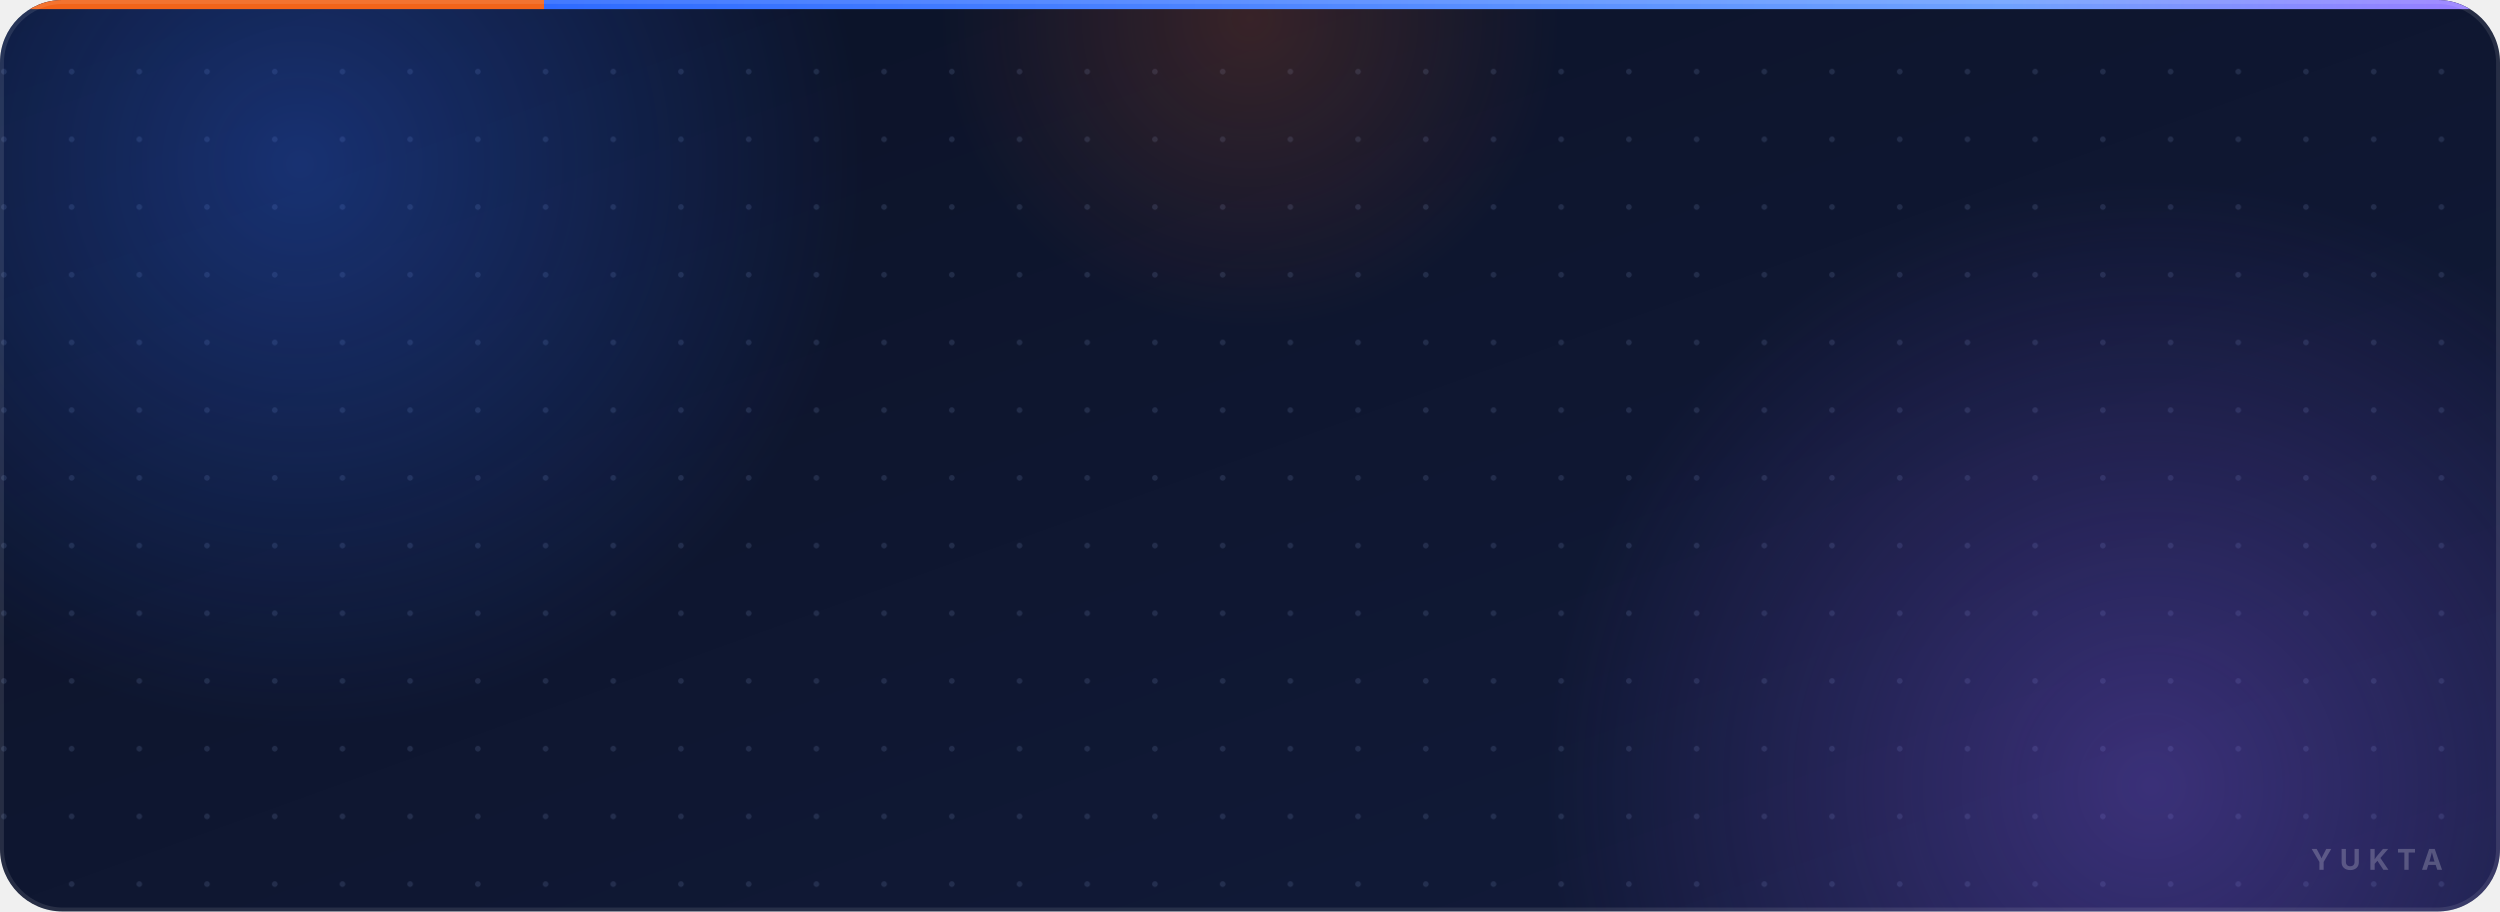
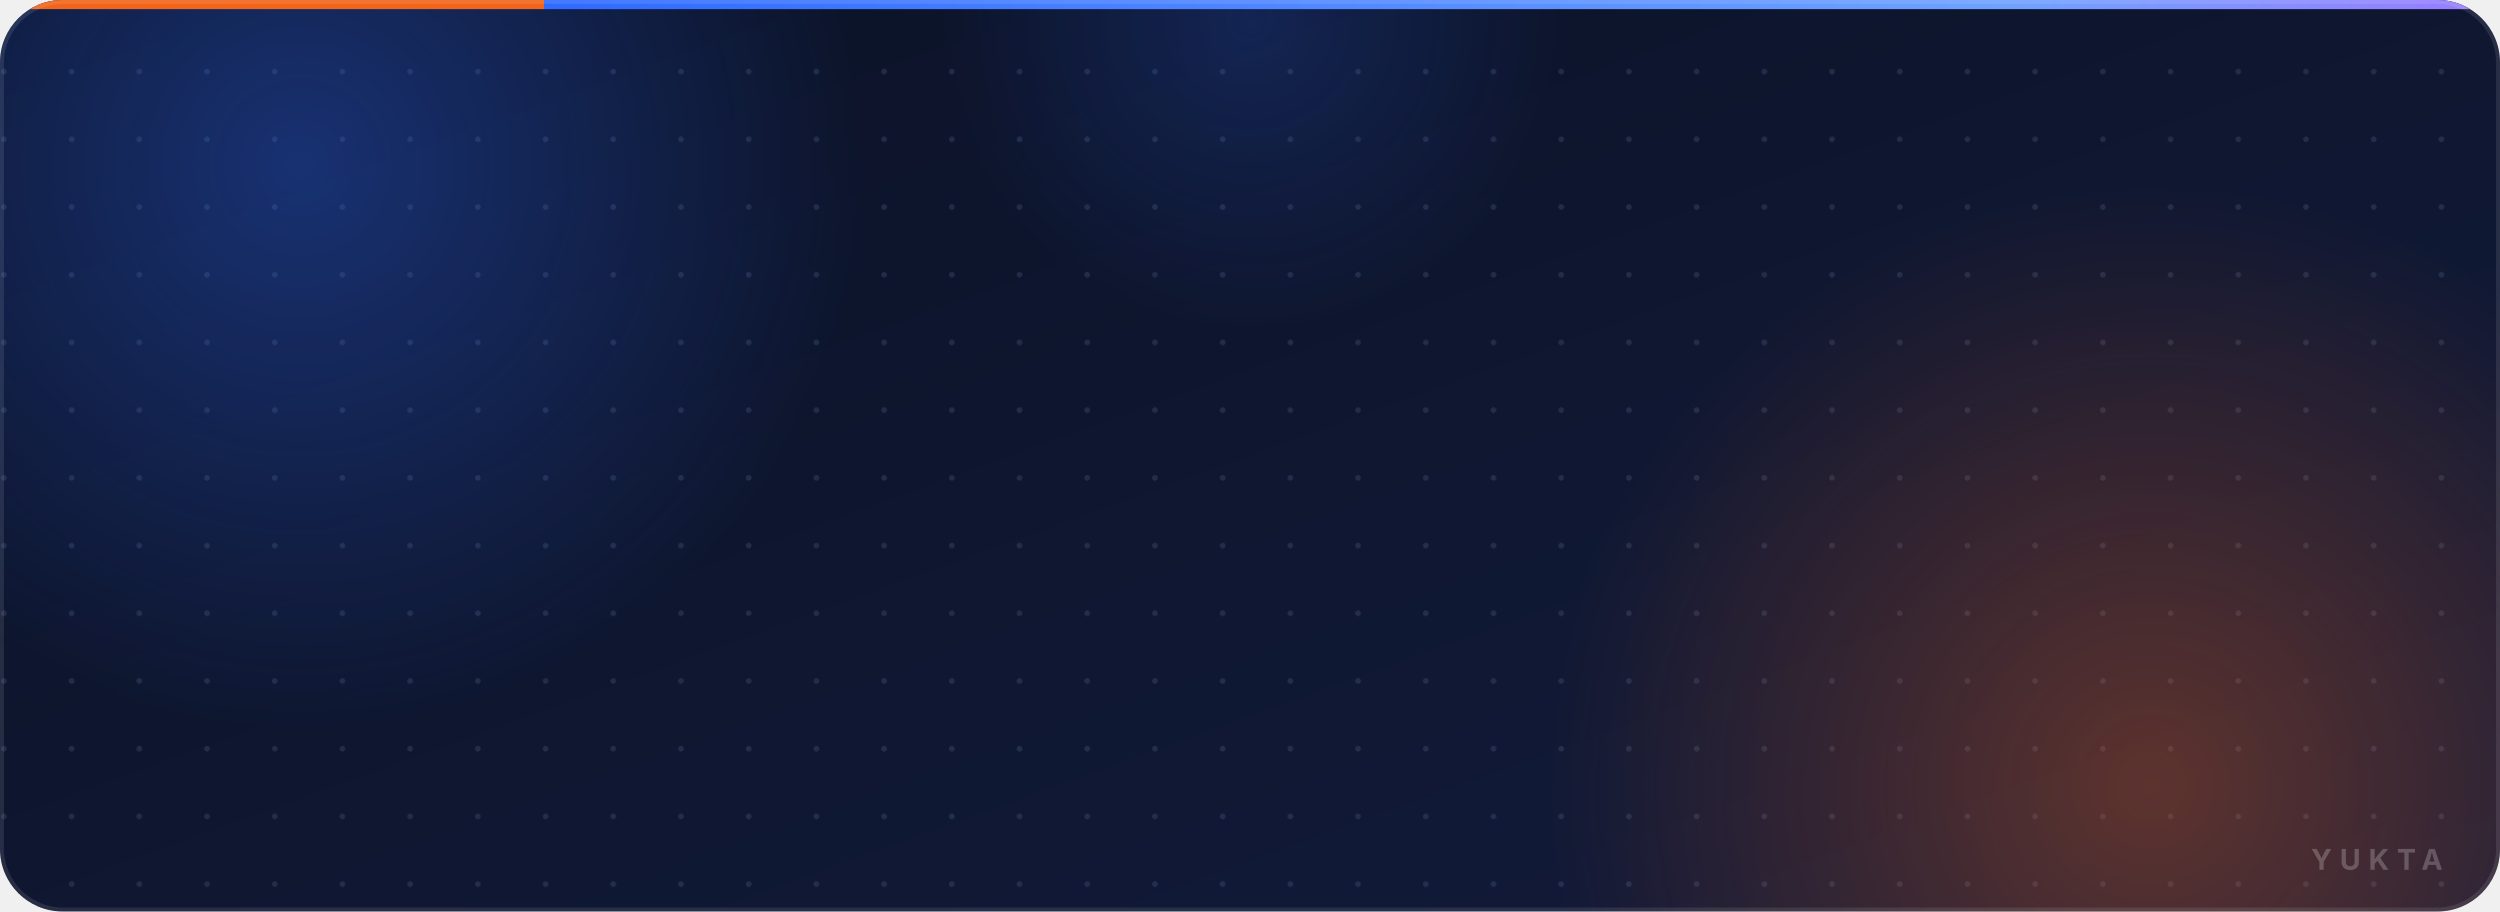
<svg xmlns="http://www.w3.org/2000/svg" viewBox="0 0 960 350" width="960" height="350" role="img" aria-label="The control plane opens one channel per attempt to each worker. Workers register and renew their lease with the control plane.">
  <style>
.node{opacity:0;animation:rise .8s cubic-bezier(.2,.8,.2,1) forwards;animation-delay:var(--d,0s)}
@keyframes rise{from{opacity:0;transform:translateY(12px)}to{opacity:1;transform:none}}
.edge,.pill{opacity:0;animation:fade .9s ease forwards;animation-delay:var(--d,0s)}
@keyframes fade{to{opacity:1}}
.glow{opacity:.2;animation:breathe 5.2s ease-in-out infinite;animation-delay:var(--b,0s)}
@keyframes breathe{0%,100%{opacity:.14}50%{opacity:.72}}
.flow{stroke-dasharray:7 10;animation:flow 1.2s linear infinite}
.flow-ctl{stroke-dasharray:3 9;animation:flow-ctl 1.4s linear infinite}
@keyframes flow{to{stroke-dashoffset:-17}}
@keyframes flow-ctl{to{stroke-dashoffset:-12}}
.blob{animation:drift 16s ease-in-out infinite alternate}
.blob.b2{animation-duration:21s;animation-direction:alternate-reverse}
@keyframes drift{to{transform:translate(46px,28px)}}
.sheen{animation:sheen 7s ease-in-out infinite}
@keyframes sheen{0%,100%{opacity:.55}50%{opacity:1}}
@media (prefers-reduced-motion:reduce){
  *{animation:none!important}
  .node,.edge,.pill{opacity:1!important}
  .glow{opacity:.35!important}
  .dot{display:none}
}
</style>
  <defs>
    <linearGradient id="bg" x1="0" y1="0" x2="1" y2="1">
      <stop offset="0" stop-color="#0B1226" />
      <stop offset="1" stop-color="#121B3B" />
    </linearGradient>
    <linearGradient id="bar" x1="0" x2="1">
      <stop offset="0" stop-color="#F2641A" />
      <stop offset=".22" stop-color="#F2641A" />
      <stop offset=".22" stop-color="#2F6BFF" />
      <stop offset=".8" stop-color="#6FA2FF" />
      <stop offset="1" stop-color="#9B7BFF" />
    </linearGradient>
    <pattern id="grid" width="26" height="26" patternUnits="userSpaceOnUse">
      <circle cx="1.5" cy="1.5" r="1.1" fill="#8FA4D8" opacity=".16" />
    </pattern>
    <radialGradient id="blob-a">
      <stop offset="0" stop-color="#2F6BFF" stop-opacity=".34" />
      <stop offset="1" stop-color="#2F6BFF" stop-opacity="0" />
    </radialGradient>
    <radialGradient id="blob-b">
-       <stop offset="0" stop-color="#8B5CF6" stop-opacity=".34" />
-       <stop offset="1" stop-color="#8B5CF6" stop-opacity="0" />
+       <stop offset="0" stop-color="#F2641A" stop-opacity=".34" />
+       <stop offset="1" stop-color="#F2641A" stop-opacity="0" />
    </radialGradient>
    <radialGradient id="blob-c">
-       <stop offset="0" stop-color="#F2641A" stop-opacity=".34" />
-       <stop offset="1" stop-color="#F2641A" stop-opacity="0" />
+       <stop offset="0" stop-color="#2F6BFF" stop-opacity=".34" />
+       <stop offset="1" stop-color="#2F6BFF" stop-opacity="0" />
    </radialGradient>
    <clipPath id="card">
      <rect width="960" height="350" rx="24" />
    </clipPath>
    <filter id="blur" x="-50%" y="-50%" width="200%" height="200%">
      <feGaussianBlur stdDeviation="7" />
    </filter>
    <filter id="blur-s" x="-100%" y="-100%" width="300%" height="300%">
      <feGaussianBlur stdDeviation="3.2" />
    </filter>
    <filter id="shadow" x="-20%" y="-20%" width="140%" height="160%">
      <feDropShadow dx="0" dy="8" stdDeviation="9" flood-color="#000" flood-opacity=".38" />
    </filter>
    <linearGradient id="s-blue" x1="0" y1="0" x2="1" y2="1">
      <stop offset="0" stop-color="#86B4FF" />
      <stop offset="1" stop-color="#2F6BFF" />
    </linearGradient>
    <linearGradient id="g-blue" x1="0" y1="0" x2="0" y2="1">
      <stop offset="0" stop-color="#86B4FF" stop-opacity=".30" />
      <stop offset="1" stop-color="#2F6BFF" stop-opacity=".09" />
    </linearGradient>
    <marker id="m-blue" viewBox="0 0 12 12" refX="11" refY="6" markerWidth="11" markerHeight="11" markerUnits="userSpaceOnUse" orient="auto">
      <path d="M1,1.5 L11,6 L1,10.5 L3.8,6 z" fill="#86B4FF" />
    </marker>
    <linearGradient id="s-cyan" x1="0" y1="0" x2="1" y2="1">
      <stop offset="0" stop-color="#63EBF7" />
      <stop offset="1" stop-color="#0891B2" />
    </linearGradient>
    <linearGradient id="g-cyan" x1="0" y1="0" x2="0" y2="1">
      <stop offset="0" stop-color="#63EBF7" stop-opacity=".30" />
      <stop offset="1" stop-color="#0891B2" stop-opacity=".09" />
    </linearGradient>
    <marker id="m-cyan" viewBox="0 0 12 12" refX="11" refY="6" markerWidth="11" markerHeight="11" markerUnits="userSpaceOnUse" orient="auto">
      <path d="M1,1.5 L11,6 L1,10.5 L3.8,6 z" fill="#63EBF7" />
    </marker>
    <linearGradient id="s-green" x1="0" y1="0" x2="1" y2="1">
      <stop offset="0" stop-color="#52E3A4" />
      <stop offset="1" stop-color="#059669" />
    </linearGradient>
    <linearGradient id="g-green" x1="0" y1="0" x2="0" y2="1">
      <stop offset="0" stop-color="#52E3A4" stop-opacity=".30" />
      <stop offset="1" stop-color="#059669" stop-opacity=".09" />
    </linearGradient>
    <marker id="m-green" viewBox="0 0 12 12" refX="11" refY="6" markerWidth="11" markerHeight="11" markerUnits="userSpaceOnUse" orient="auto">
      <path d="M1,1.5 L11,6 L1,10.5 L3.8,6 z" fill="#52E3A4" />
    </marker>
  </defs>
  <g clip-path="url(#card)">
    <rect width="960" height="350" fill="url(#bg)" />
    <rect width="960" height="350" fill="url(#grid)" />
    <circle class="blob" cx="115.2" cy="63.0" r="217.0" fill="url(#blob-a)" />
    <circle class="blob b2" cx="825.6" cy="301.0" r="231.0" fill="url(#blob-b)" />
    <circle class="blob" cx="480.0" cy="7.0" r="119" fill="url(#blob-c)" opacity=".55" />
    <rect class="sheen" width="960" height="3.5" fill="url(#bar)" />
  </g>
  <rect x=".75" y=".75" width="958.5" height="348.5" rx="23.5" fill="none" stroke="#fff" stroke-opacity=".10" stroke-width="1.5" />
  <g class="edge" style="--d:0.70s">
    <path id="p0" d="M270.0,101.5 C480.0,101.5 480.0,61.5 690.0,61.5" fill="none" stroke="#86B4FF" stroke-opacity="0.5" stroke-width="2" stroke-linecap="round" marker-end="url(#m-blue)" />
    <path class="flow" d="M270.0,101.5 C480.0,101.5 480.0,61.5 690.0,61.5" fill="none" stroke="#86B4FF" stroke-width="2.4" stroke-linecap="round" stroke-opacity=".95" />
    <g class="dot" opacity="0">
      <circle r="8" fill="#86B4FF" opacity=".55" filter="url(#blur-s)" />
      <circle r="3.6" fill="#fff" />
      <circle r="2.2" fill="#86B4FF" />
      <animateMotion dur="2.6s" begin="0.00s" repeatCount="indefinite" calcMode="spline" keyTimes="0;1" keySplines=".45 .05 .55 .95">
        <mpath href="#p0" />
      </animateMotion>
      <animate attributeName="opacity" values="0;1;1;0" keyTimes="0;.12;.85;1" dur="2.6s" begin="0.00s" repeatCount="indefinite" />
    </g>
    <g class="dot" opacity="0">
      <circle r="8" fill="#86B4FF" opacity=".55" filter="url(#blur-s)" />
      <circle r="3.6" fill="#fff" />
      <circle r="2.2" fill="#86B4FF" />
      <animateMotion dur="2.6s" begin="1.30s" repeatCount="indefinite" calcMode="spline" keyTimes="0;1" keySplines=".45 .05 .55 .95">
        <mpath href="#p0" />
      </animateMotion>
      <animate attributeName="opacity" values="0;1;1;0" keyTimes="0;.12;.85;1" dur="2.6s" begin="1.30s" repeatCount="indefinite" />
    </g>
  </g>
  <g class="edge" style="--d:0.77s">
    <path id="p1" d="M690.0,108.8 C480.0,108.8 480.0,139.3 270.0,139.3" fill="none" stroke="#63EBF7" stroke-opacity="0.5" stroke-width="2" stroke-linecap="round" stroke-dasharray="2 7" marker-end="url(#m-cyan)" />
    <path class="flow-ctl" d="M690.0,108.8 C480.0,108.8 480.0,139.3 270.0,139.3" fill="none" stroke="#63EBF7" stroke-width="2.4" stroke-linecap="round" stroke-opacity=".95" />
    <g class="dot" opacity="0">
      <circle r="8" fill="#63EBF7" opacity=".55" filter="url(#blur-s)" />
      <circle r="3.6" fill="#fff" />
      <circle r="2.2" fill="#63EBF7" />
      <animateMotion dur="2.6s" begin="0.37s" repeatCount="indefinite" calcMode="spline" keyTimes="0;1" keySplines=".45 .05 .55 .95">
        <mpath href="#p1" />
      </animateMotion>
      <animate attributeName="opacity" values="0;1;1;0" keyTimes="0;.12;.85;1" dur="2.6s" begin="0.37s" repeatCount="indefinite" />
    </g>
  </g>
  <g class="edge" style="--d:0.84s">
    <path id="p2" d="M270.0,248.5 C480.0,248.5 480.0,288.5 690.0,288.5" fill="none" stroke="#86B4FF" stroke-opacity="0.5" stroke-width="2" stroke-linecap="round" marker-end="url(#m-blue)" />
    <path class="flow" d="M270.0,248.5 C480.0,248.5 480.0,288.5 690.0,288.5" fill="none" stroke="#86B4FF" stroke-width="2.4" stroke-linecap="round" stroke-opacity=".95" />
    <g class="dot" opacity="0">
      <circle r="8" fill="#86B4FF" opacity=".55" filter="url(#blur-s)" />
      <circle r="3.6" fill="#fff" />
      <circle r="2.2" fill="#86B4FF" />
      <animateMotion dur="2.6s" begin="0.74s" repeatCount="indefinite" calcMode="spline" keyTimes="0;1" keySplines=".45 .05 .55 .95">
        <mpath href="#p2" />
      </animateMotion>
      <animate attributeName="opacity" values="0;1;1;0" keyTimes="0;.12;.85;1" dur="2.6s" begin="0.74s" repeatCount="indefinite" />
    </g>
    <g class="dot" opacity="0">
      <circle r="8" fill="#86B4FF" opacity=".55" filter="url(#blur-s)" />
      <circle r="3.6" fill="#fff" />
      <circle r="2.2" fill="#86B4FF" />
      <animateMotion dur="2.6s" begin="2.04s" repeatCount="indefinite" calcMode="spline" keyTimes="0;1" keySplines=".45 .05 .55 .95">
        <mpath href="#p2" />
      </animateMotion>
      <animate attributeName="opacity" values="0;1;1;0" keyTimes="0;.12;.85;1" dur="2.6s" begin="2.04s" repeatCount="indefinite" />
    </g>
  </g>
  <g class="edge" style="--d:0.91s">
    <path id="p3" d="M690.0,245.5 C480.0,245.5 480.0,210.7 270.0,210.7" fill="none" stroke="#63EBF7" stroke-opacity="0.5" stroke-width="2" stroke-linecap="round" stroke-dasharray="2 7" marker-end="url(#m-cyan)" />
    <path class="flow-ctl" d="M690.0,245.5 C480.0,245.5 480.0,210.7 270.0,210.7" fill="none" stroke="#63EBF7" stroke-width="2.4" stroke-linecap="round" stroke-opacity=".95" />
    <g class="dot" opacity="0">
      <circle r="8" fill="#63EBF7" opacity=".55" filter="url(#blur-s)" />
      <circle r="3.6" fill="#fff" />
      <circle r="2.2" fill="#63EBF7" />
      <animateMotion dur="2.6s" begin="1.11s" repeatCount="indefinite" calcMode="spline" keyTimes="0;1" keySplines=".45 .05 .55 .95">
        <mpath href="#p3" />
      </animateMotion>
      <animate attributeName="opacity" values="0;1;1;0" keyTimes="0;.12;.85;1" dur="2.6s" begin="1.11s" repeatCount="indefinite" />
    </g>
  </g>
  <g class="node" style="--d:0.12s">
    <rect class="glow" style="--b:0.00s" x="40" y="70" width="230" height="210" rx="16" fill="none" stroke="#86B4FF" stroke-width="7" filter="url(#blur)" />
    <rect x="40" y="70" width="230" height="210" rx="16" fill="#111A33" filter="url(#shadow)" />
    <rect x="40" y="70" width="230" height="210" rx="16" fill="url(#g-blue)" stroke="url(#s-blue)" stroke-width="1.8" />
    <path d="M54,71.5 H256" stroke="#fff" stroke-opacity=".28" stroke-width="1.2" stroke-linecap="round" />
    <text x="155.0" y="172.9" text-anchor="middle" font-family="Inter, 'Segoe UI', system-ui, -apple-system, Helvetica, Arial, sans-serif" font-size="15.5" font-weight="650" fill="#F4F7FF">Control plane</text>
    <text x="155.0" y="190.0" text-anchor="middle" font-family="Inter, 'Segoe UI', system-ui, -apple-system, Helvetica, Arial, sans-serif" font-size="12" fill="#A7B6D8">admits and tracks runs</text>
  </g>
  <g class="node" style="--d:0.21s">
    <rect class="glow" style="--b:0.55s" x="690" y="40" width="230" height="86" rx="16" fill="none" stroke="#52E3A4" stroke-width="7" filter="url(#blur)" />
    <rect x="690" y="40" width="230" height="86" rx="16" fill="#111A33" filter="url(#shadow)" />
    <rect x="690" y="40" width="230" height="86" rx="16" fill="url(#g-green)" stroke="url(#s-green)" stroke-width="1.8" />
    <path d="M704,41.5 H906" stroke="#fff" stroke-opacity=".28" stroke-width="1.2" stroke-linecap="round" />
    <text x="805.0" y="68.4" text-anchor="middle" font-family="'JetBrains Mono', ui-monospace, SFMono-Regular, Menlo, Consolas, monospace" font-size="10.5" font-weight="600" letter-spacing="1.4" fill="#52E3A4">WORKER</text>
    <text x="805.0" y="87.9" text-anchor="middle" font-family="Inter, 'Segoe UI', system-ui, -apple-system, Helvetica, Arial, sans-serif" font-size="15.5" font-weight="650" fill="#F4F7FF">Worker A</text>
    <text x="805.0" y="105.0" text-anchor="middle" font-family="Inter, 'Segoe UI', system-ui, -apple-system, Helvetica, Arial, sans-serif" font-size="12" fill="#A7B6D8">pool default</text>
  </g>
  <g class="node" style="--d:0.30s">
    <rect class="glow" style="--b:1.10s" x="690" y="224" width="230" height="86" rx="16" fill="none" stroke="#52E3A4" stroke-width="7" filter="url(#blur)" />
    <rect x="690" y="224" width="230" height="86" rx="16" fill="#111A33" filter="url(#shadow)" />
    <rect x="690" y="224" width="230" height="86" rx="16" fill="url(#g-green)" stroke="url(#s-green)" stroke-width="1.8" />
    <path d="M704,225.5 H906" stroke="#fff" stroke-opacity=".28" stroke-width="1.2" stroke-linecap="round" />
    <text x="805.0" y="252.4" text-anchor="middle" font-family="'JetBrains Mono', ui-monospace, SFMono-Regular, Menlo, Consolas, monospace" font-size="10.5" font-weight="600" letter-spacing="1.4" fill="#52E3A4">WORKER</text>
    <text x="805.0" y="271.9" text-anchor="middle" font-family="Inter, 'Segoe UI', system-ui, -apple-system, Helvetica, Arial, sans-serif" font-size="15.5" font-weight="650" fill="#F4F7FF">Worker B</text>
    <text x="805.0" y="289.0" text-anchor="middle" font-family="Inter, 'Segoe UI', system-ui, -apple-system, Helvetica, Arial, sans-serif" font-size="12" fill="#A7B6D8">pool default</text>
  </g>
  <g class="pill" style="--d:1.00s">
    <rect x="396.4" y="56.5" width="167.2" height="22" rx="11" fill="#0A1024" stroke="#86B4FF" stroke-opacity=".6" />
    <text x="480.0" y="71.5" text-anchor="middle" font-family="Inter, 'Segoe UI', system-ui, -apple-system, Helvetica, Arial, sans-serif" font-size="11.5" font-weight="600" fill="#86B4FF">one channel per attempt</text>
  </g>
  <g class="pill" style="--d:1.07s">
    <rect x="402.8" y="129.1" width="154.4" height="22" rx="11" fill="#0A1024" stroke="#63EBF7" stroke-opacity=".6" />
    <text x="480.0" y="144.1" text-anchor="middle" font-family="Inter, 'Segoe UI', system-ui, -apple-system, Helvetica, Arial, sans-serif" font-size="11.5" font-weight="600" fill="#63EBF7">register, renew lease</text>
  </g>
  <text x="938" y="334" text-anchor="end" font-family="Inter, 'Segoe UI', system-ui, -apple-system, Helvetica, Arial, sans-serif" font-size="11" font-weight="700" letter-spacing="3" fill="#fff" opacity=".22">YUKTA</text>
</svg>
